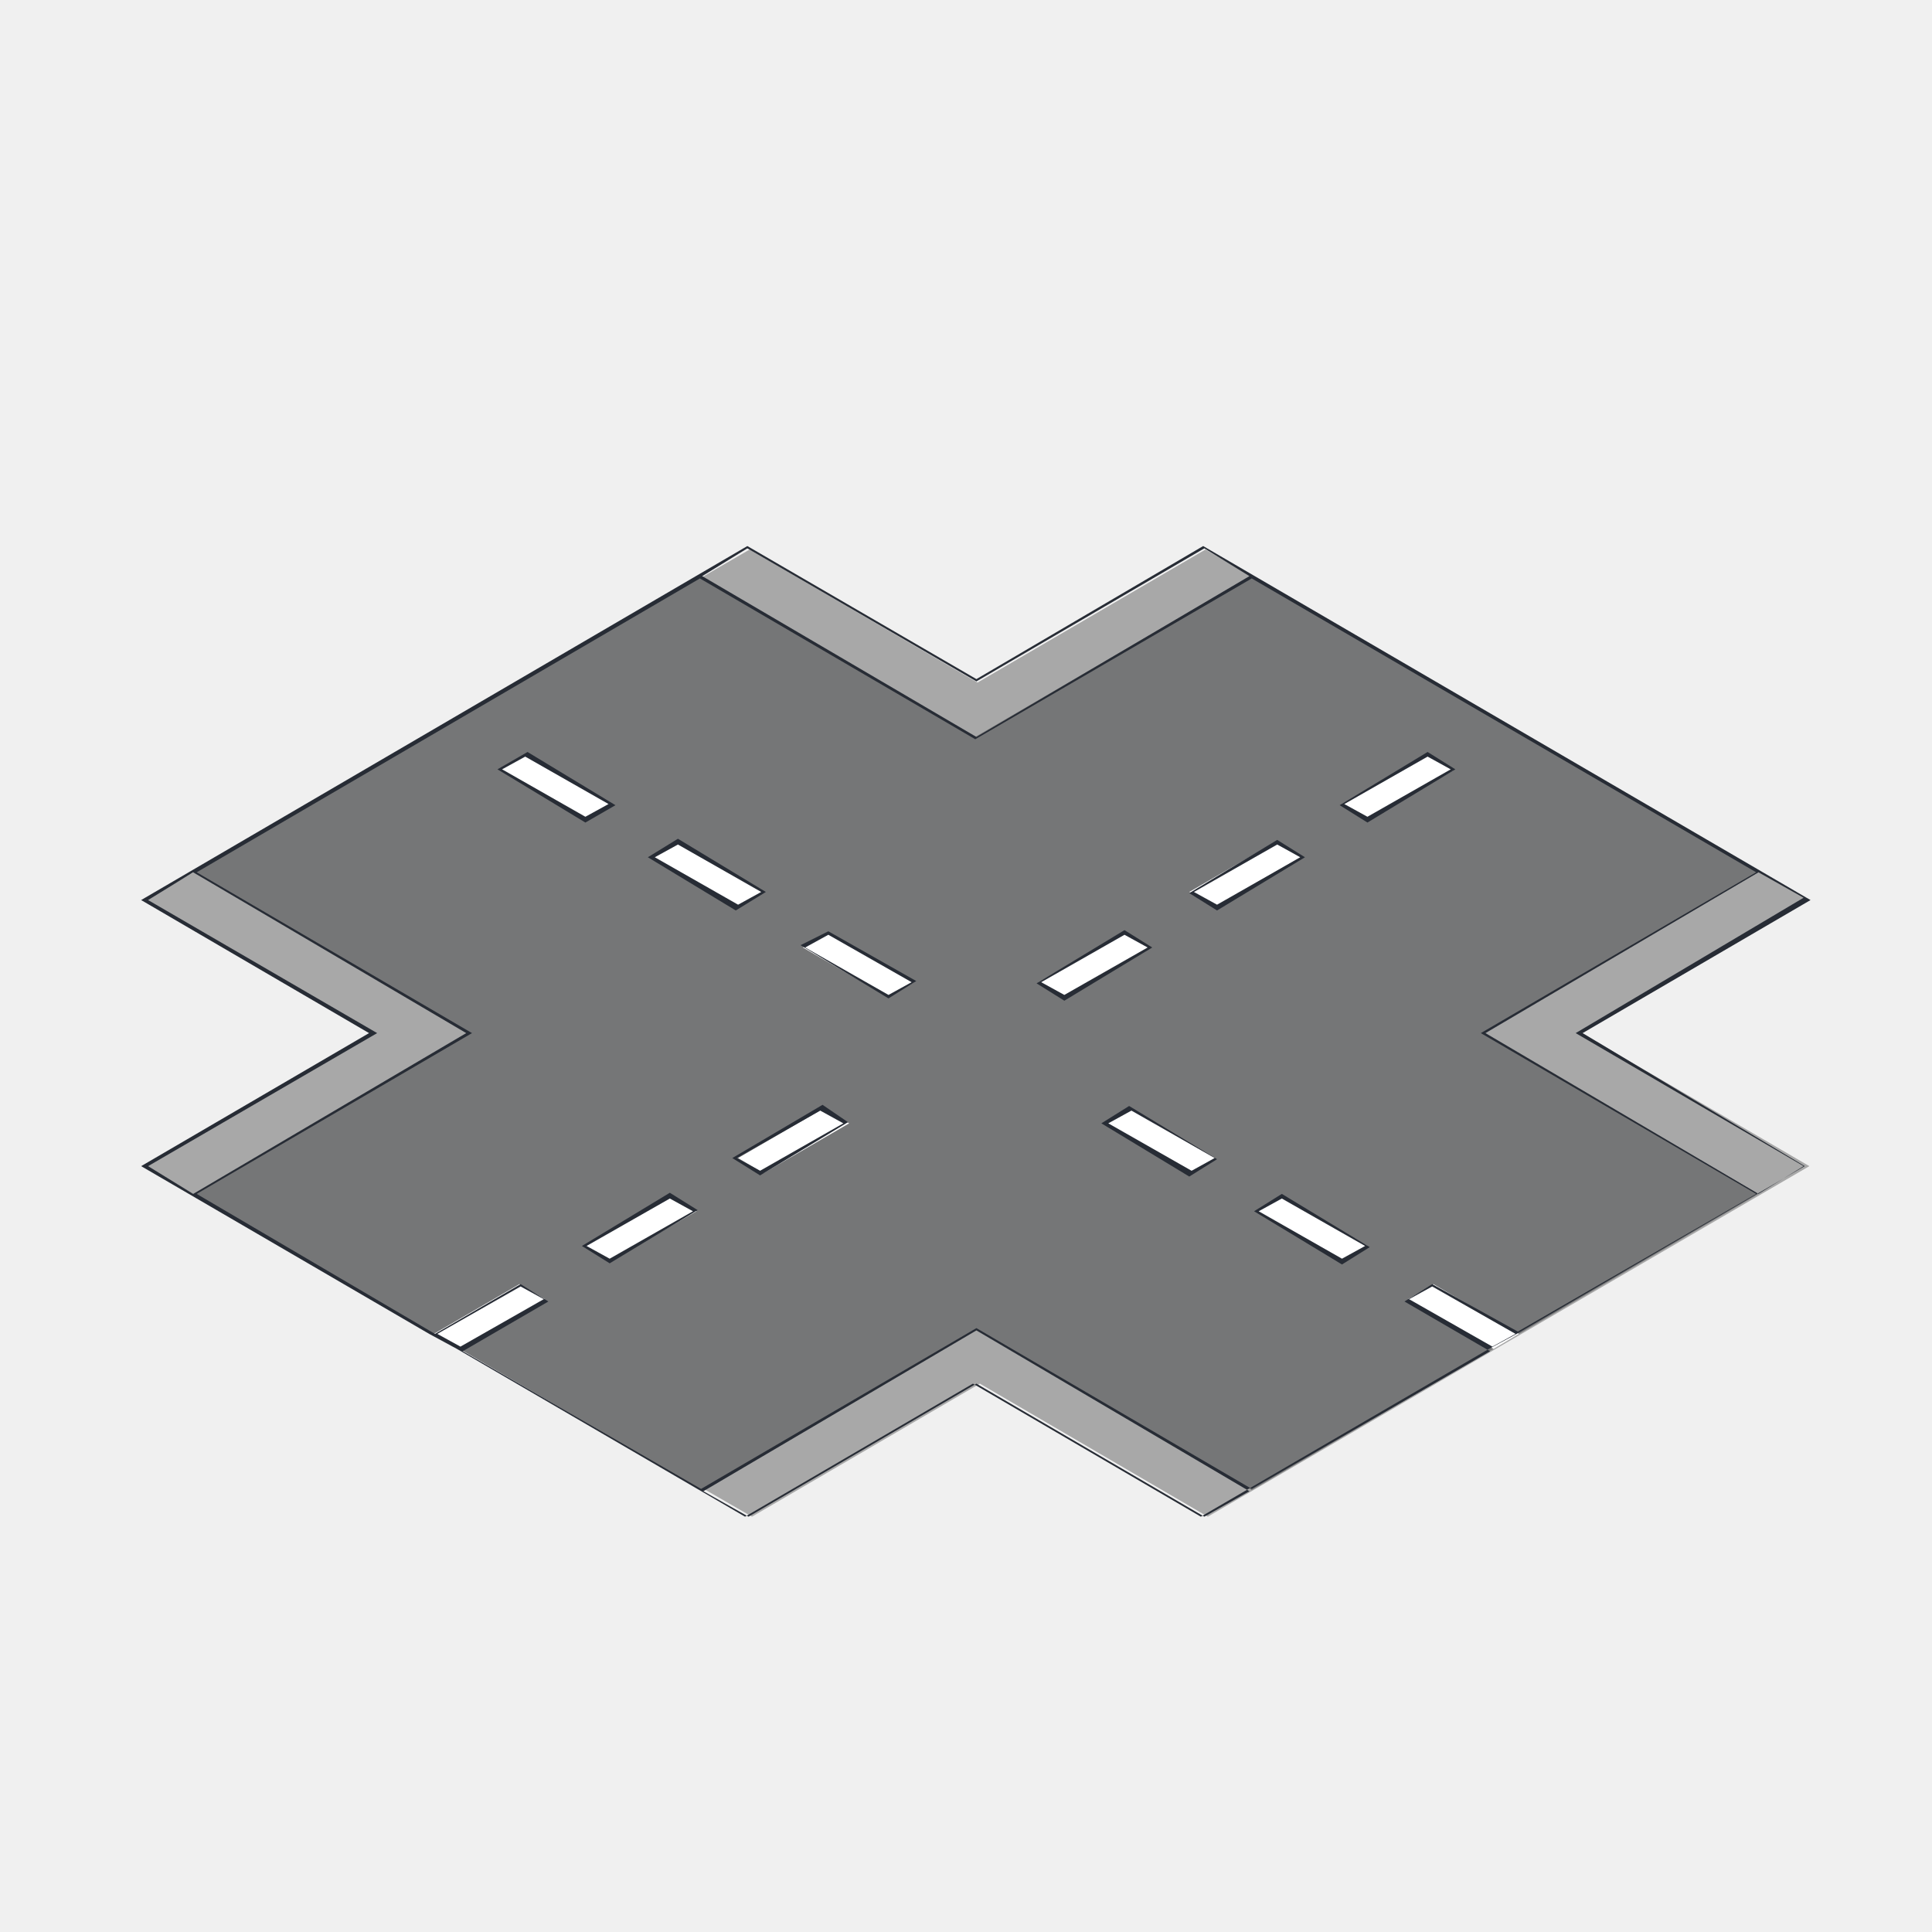
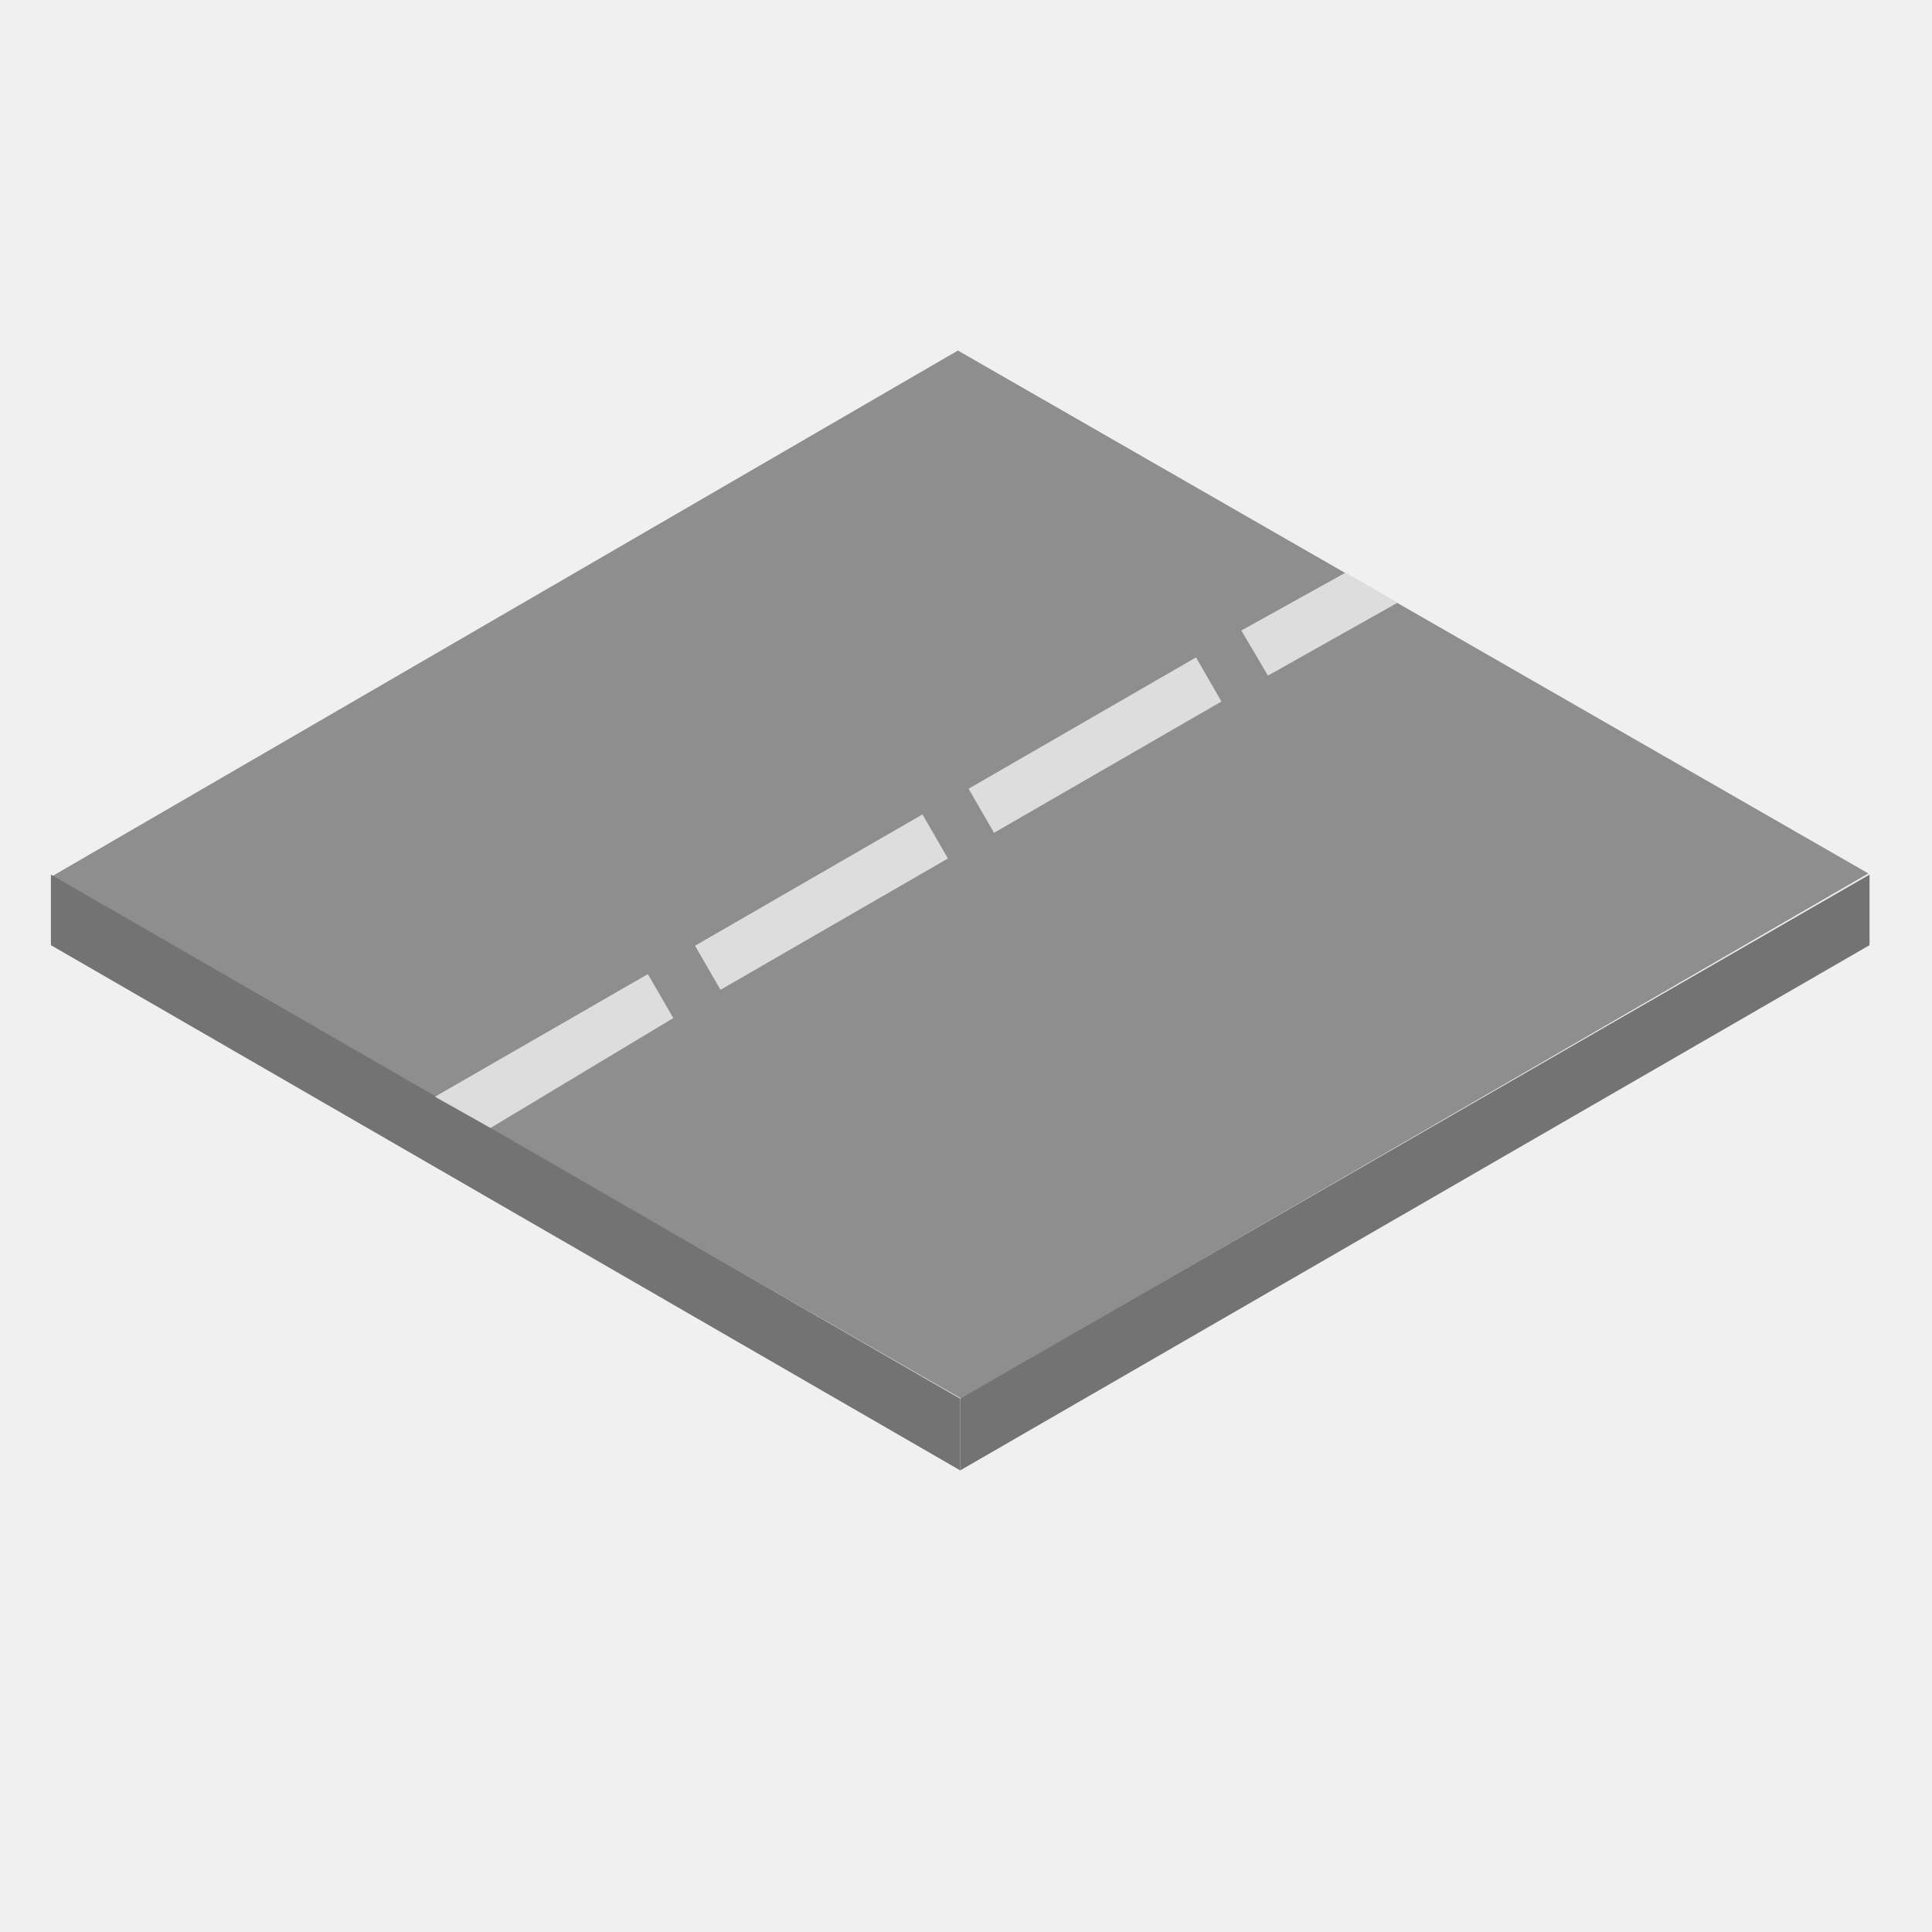
<svg xmlns="http://www.w3.org/2000/svg" version="1.1" id="Layer_1" x="0px" y="0px" viewBox="0 0 167 167" style="enable-background:new 0 0 167 167;" xml:space="preserve">
  <style type="text/css">
- 	.st0{fill:#A8A8A8;}
- 	.st1{fill:#757677;}
- 	.st2{fill:#FFFFFF;}
- 	.st3{fill:#272C35;}
+ 	.st0{fill:#8E8E8E;}
+ 	.st1{fill:#737373;}
+ 	.st2{fill:none;}
+ 	.st3{fill:#DDDDDD;}
</style>
  <g>
    <g>
-       <path class="st0" d="M32.3,89.3L12.6,77.8l52.2-30.3l19.7,11.5l19.7-11.5l52.2,30.3l-19.7,11.5l19.7,11.5l-52,30.3l-19.7-11.5    l-19.7,11.5l-52.5-30.3L32.3,89.3z" />
+       <path class="st0" d="M83.1,120.9L4.4,75.8l78.4-45.5l78.7,45.2L83.1,120.9" />
    </g>
  </g>
-   <path class="st1" d="M60.5,49.8l23.8,13.9l23.8-13.9L152,75.4l-23.8,13.9l23.8,13.9l-43.8,25.6l-23.8-13.9l-23.8,13.9l-43.8-25.6  l23.8-13.9L16.7,75.4L60.5,49.8z" />
-   <path class="st2" d="M71.2,95.8l2.2,1.3l-7.4,4.3c-0.7-0.4-1.5-0.9-2.2-1.3L71.2,95.8z M50.6,107.7c0.7,0.4,1.5,0.9,2.2,1.3l7.4-4.3  l-2.2-1.3L50.6,107.7z M44.9,111l-7.4,4.3l2.2,1.3l7.4-4.3L44.9,111z M116,69.6c0.7,0.4,1.5,0.9,2.2,1.3l7.4-4.3l-2.2-1.3L116,69.6z   M89.8,84.9c0.7,0.4,1.5,0.9,2.2,1.3l7.4-4.3l-2.2-1.3L89.8,84.9z M102.8,77.1c0.7,0.4,1.5,0.9,2.2,1.3l7.4-4.3l-2.2-1.3L102.8,77.1  z M97.6,95.8l-2.2,1.3l7.4,4.3c0.7-0.4,1.5-0.9,2.2-1.3L97.6,95.8z M110.8,103.4l-2.2,1.3l7.4,4.3c0.7-0.4,1.5-0.9,2.2-1.3  L110.8,103.4z M121.7,112.3l7.4,4.3l2.2-1.3l-7.4-4.3L121.7,112.3z M45.4,65.2l-2.2,1.3l7.4,4.3c0.7-0.4,1.5-0.9,2.2-1.3L45.4,65.2z   M71.6,80.6l-2.2,1.3l7.4,4.3c0.7-0.4,1.5-0.9,2.2-1.3L71.6,80.6z M58.6,72.8l-2.2,1.3l7.4,4.3c0.7-0.4,1.5-0.9,2.2-1.3L58.6,72.8z   M50.6,107.7c0.7,0.4,1.5,0.9,2.2,1.3l7.4-4.3l-2.2-1.3L50.6,107.7z M44.9,111l-7.4,4.3l2.2,1.3l7.4-4.3L44.9,111z M116,69.6  c0.7,0.4,1.5,0.9,2.2,1.3l7.4-4.3l-2.2-1.3L116,69.6z M89.8,84.9c0.7,0.4,1.5,0.9,2.2,1.3l7.4-4.3l-2.2-1.3L89.8,84.9z M102.8,77.1  c0.7,0.4,1.5,0.9,2.2,1.3l7.4-4.3l-2.2-1.3L102.8,77.1z M97.6,95.8l-2.2,1.3l7.4,4.3c0.7-0.4,1.5-0.9,2.2-1.3L97.6,95.8z   M110.8,103.4l-2.2,1.3l7.4,4.3c0.7-0.4,1.5-0.9,2.2-1.3L110.8,103.4z M121.7,112.3l7.4,4.3l2.2-1.3l-7.4-4.3L121.7,112.3z   M45.4,65.2l-2.2,1.3l7.4,4.3c0.7-0.4,1.5-0.9,2.2-1.3L45.4,65.2z M71.6,80.6l-2.2,1.3l7.4,4.3c0.7-0.4,1.5-0.9,2.2-1.3L71.6,80.6z   M58.6,72.8l-2.2,1.3l7.4,4.3c0.7-0.4,1.5-0.9,2.2-1.3L58.6,72.8z" />
  <g>
    <g>
-       <path class="st3" d="M136.8,89.3l19.7-11.5l-52.5-30.6l0,0L84.4,58.7L64.6,47.2L12.2,77.8l19.7,11.5l-19.7,11.5l24.9,14.5l0,0    l2.4,1.3l0,0l24.9,14.5l0,0l19.7-11.5l19.7,11.5l0,0l24.9-14.5l0,0l2.4-1.3l0,0l24.9-14.5L136.8,89.3z M136.2,89.3l19.7,11.5    l-3.9,2.4l-23.6-13.9L152,75.4l3.9,2.2L136.2,89.3z M84.4,58.9l19.7-11.5l3.9,2.4L84.4,63.7L60.7,49.8l3.9-2.4L84.4,58.9z     M32.6,89.3L12.8,77.8l3.9-2.4l23.6,13.9l-23.6,13.9l-3.9-2.4L32.6,89.3z M37.8,115.3l7.2-4.1l2,1.1l-7.2,4.1L37.8,115.3z     M84.4,119.6L84.4,119.6l-19.7,11.5l-3.9-2.2l23.6-13.9l23.6,13.9l-3.9,2.2L84.4,119.6z M129,116.4l-7.2-4.1l2-1.1l7.2,4.1    L129,116.4z M123.8,111l-2.4,1.5l7.4,4.3l-20.6,11.9l-23.8-13.9l0,0l-23.8,13.9l-20.6-11.9l7.4-4.3l-2.4-1.5l-7.4,4.3L17,103.2    l23.8-13.9L17,75.4L60.5,50l23.8,13.9L108.2,50l43.6,25.4l-23.8,13.9l23.8,13.9l-20.6,11.9L123.8,111z M63.3,100.1l2.4,1.5    l7.6-4.6l-2.2-1.5L63.3,100.1z M65.7,101.2l-2-1.1l7.2-4.1l2,1.1L65.7,101.2z M50.3,107.7l2.4,1.5l7.6-4.6l-2.4-1.5L50.3,107.7z     M52.7,108.8l-2-1.1l7.2-4.1l2,1.1L52.7,108.8z M115.8,69.6l2.4,1.5l7.6-4.6l-2.4-1.5L115.8,69.6z M118.2,70.6l-2-1.1l7.2-4.1    l2,1.1L118.2,70.6z M97.2,80.4l-7.6,4.6l2.4,1.5l7.6-4.6L97.2,80.4z M90,84.9l7.2-4.1l2,1.1L92,86L90,84.9z M112.8,74.1l-2.4-1.5    l-7.6,4.6l2.4,1.5L112.8,74.1z M110.4,73l2,1.1l-7.2,4.1l-2-1.1L110.4,73z M95.2,97.1l7.6,4.6l2.4-1.5l-7.6-4.6L95.2,97.1z     M103,101.2l-7.2-4.1l2-1.1l7.2,4.1L103,101.2z M108.4,104.7l7.6,4.6l2.4-1.5l-7.6-4.6L108.4,104.7z M116,108.8l-7.2-4.1l2-1.1    l7.2,4.1L116,108.8z M53.2,69.6L45.6,65L43,66.5l7.6,4.6L53.2,69.6z M45.4,65.4l7.2,4.1l-2,1.1l-7.2-4.1L45.4,65.4z M69.2,81.7    l7.6,4.6l2.4-1.5l-7.6-4.3L69.2,81.7z M76.8,86l-7.2-4.1l2-1.1l7.2,4.1L76.8,86z M66.2,77.1l-7.6-4.6L56,74.1l7.6,4.6L66.2,77.1z     M58.6,73l7.2,4.1l-2,1.1l-7.2-4.1L58.6,73z" />
+       <path class="st1" d="M83,120.9L4.4,75.6v6.1L83,127.1V120.9" />
    </g>
  </g>
+   <g>
+     <g>
+       <path class="st1" d="M161.6,75.6L83,120.9v6.2l78.6-45.4V75.6" />
+     </g>
+   </g>
+   <path class="st2" d="M119.2,49.3" />
+   <polygon class="st3" points="56,84.2 37.6,94.8 42.4,97.5 58.2,88 " />
+   <rect x="59.7" y="75.8" transform="matrix(0.866 -0.5 0.5 0.866 -29.5214 45.9544)" class="st3" width="22.7" height="4.4" />
+   <rect x="83.3" y="62.2" transform="matrix(0.866 -0.5 0.5 0.866 -19.5142 55.9616)" class="st3" width="22.7" height="4.4" />
+   <polygon class="st3" points="116.3,49.5 107.3,54.5 109.6,58.4 120.8,52.1 " />
</svg>
